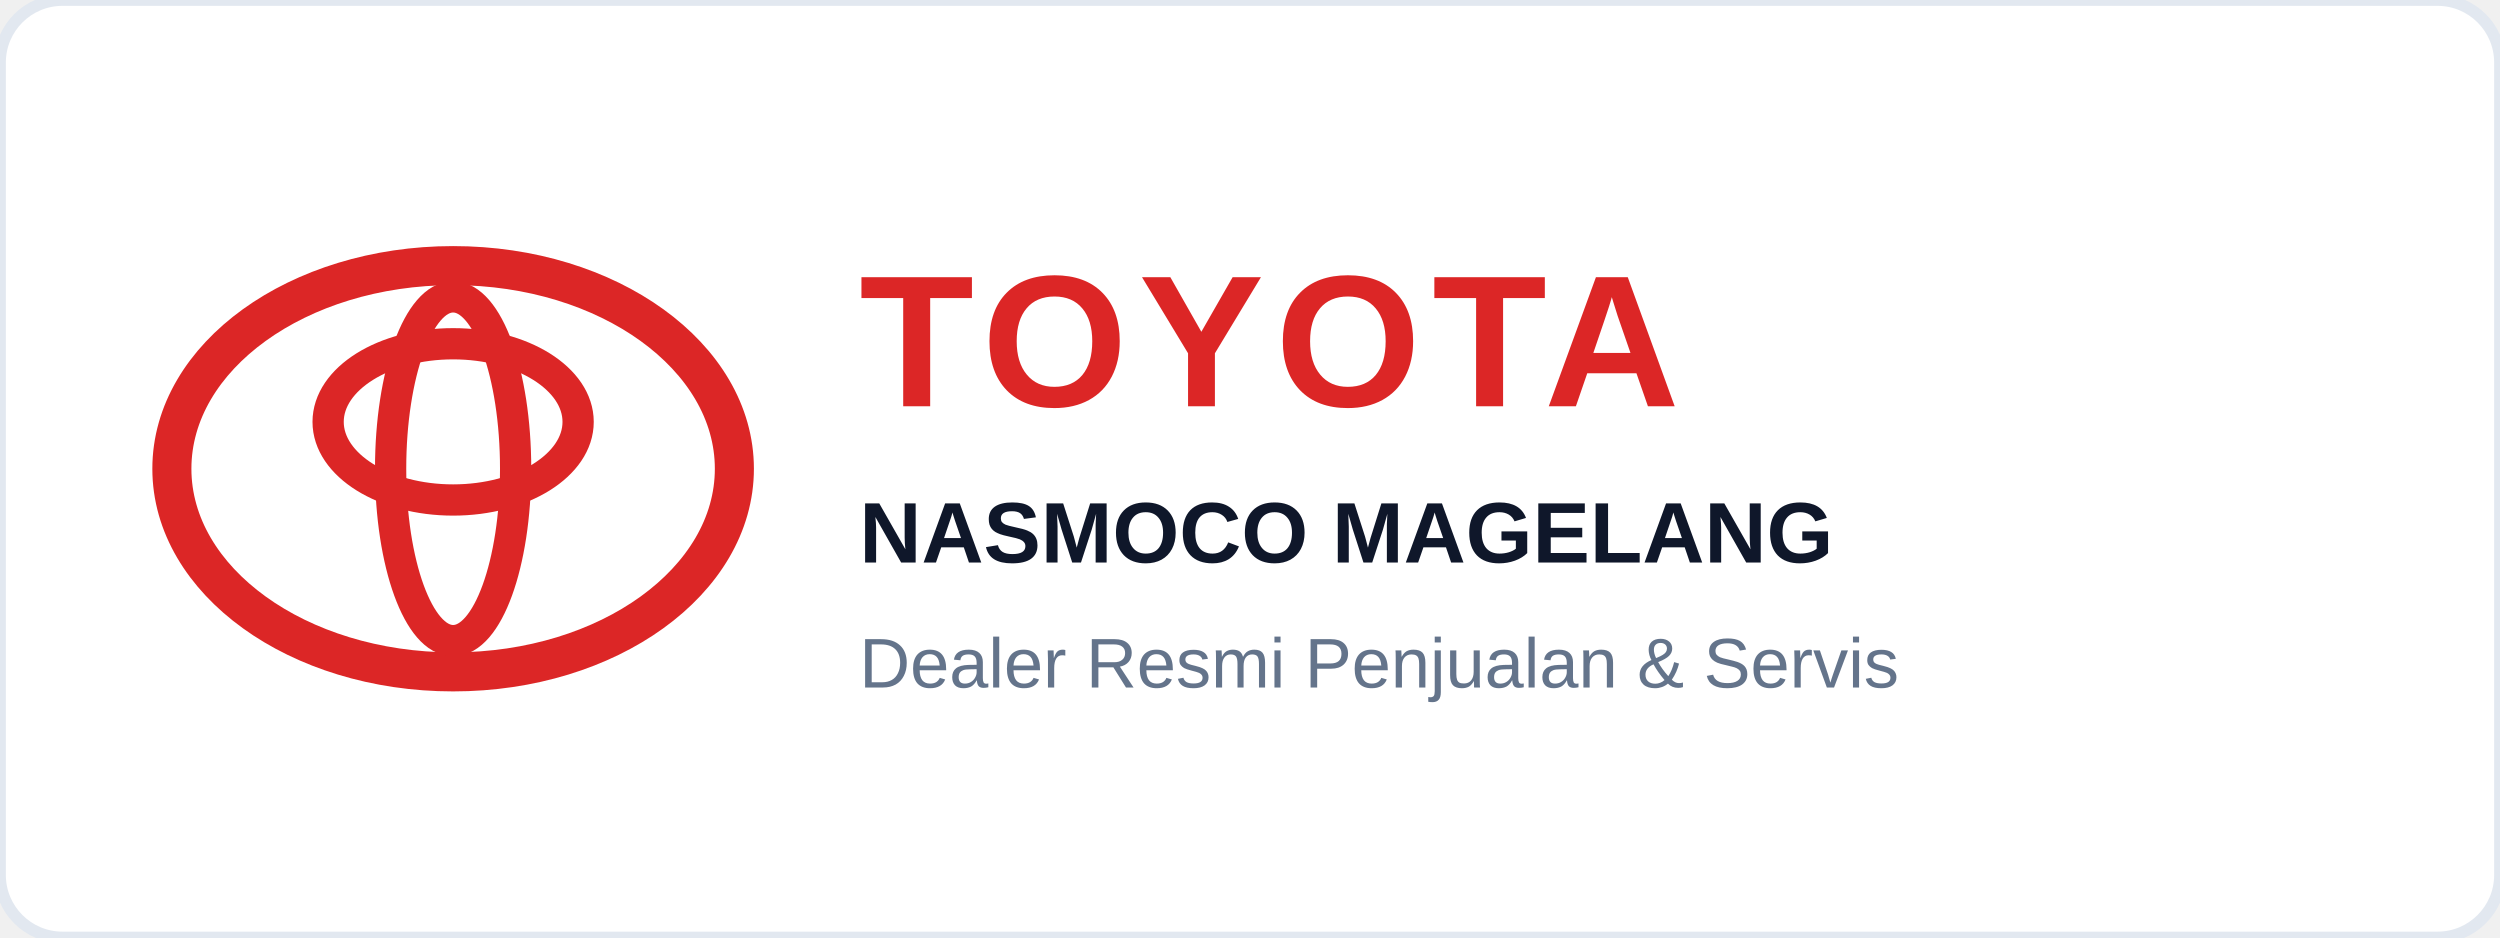
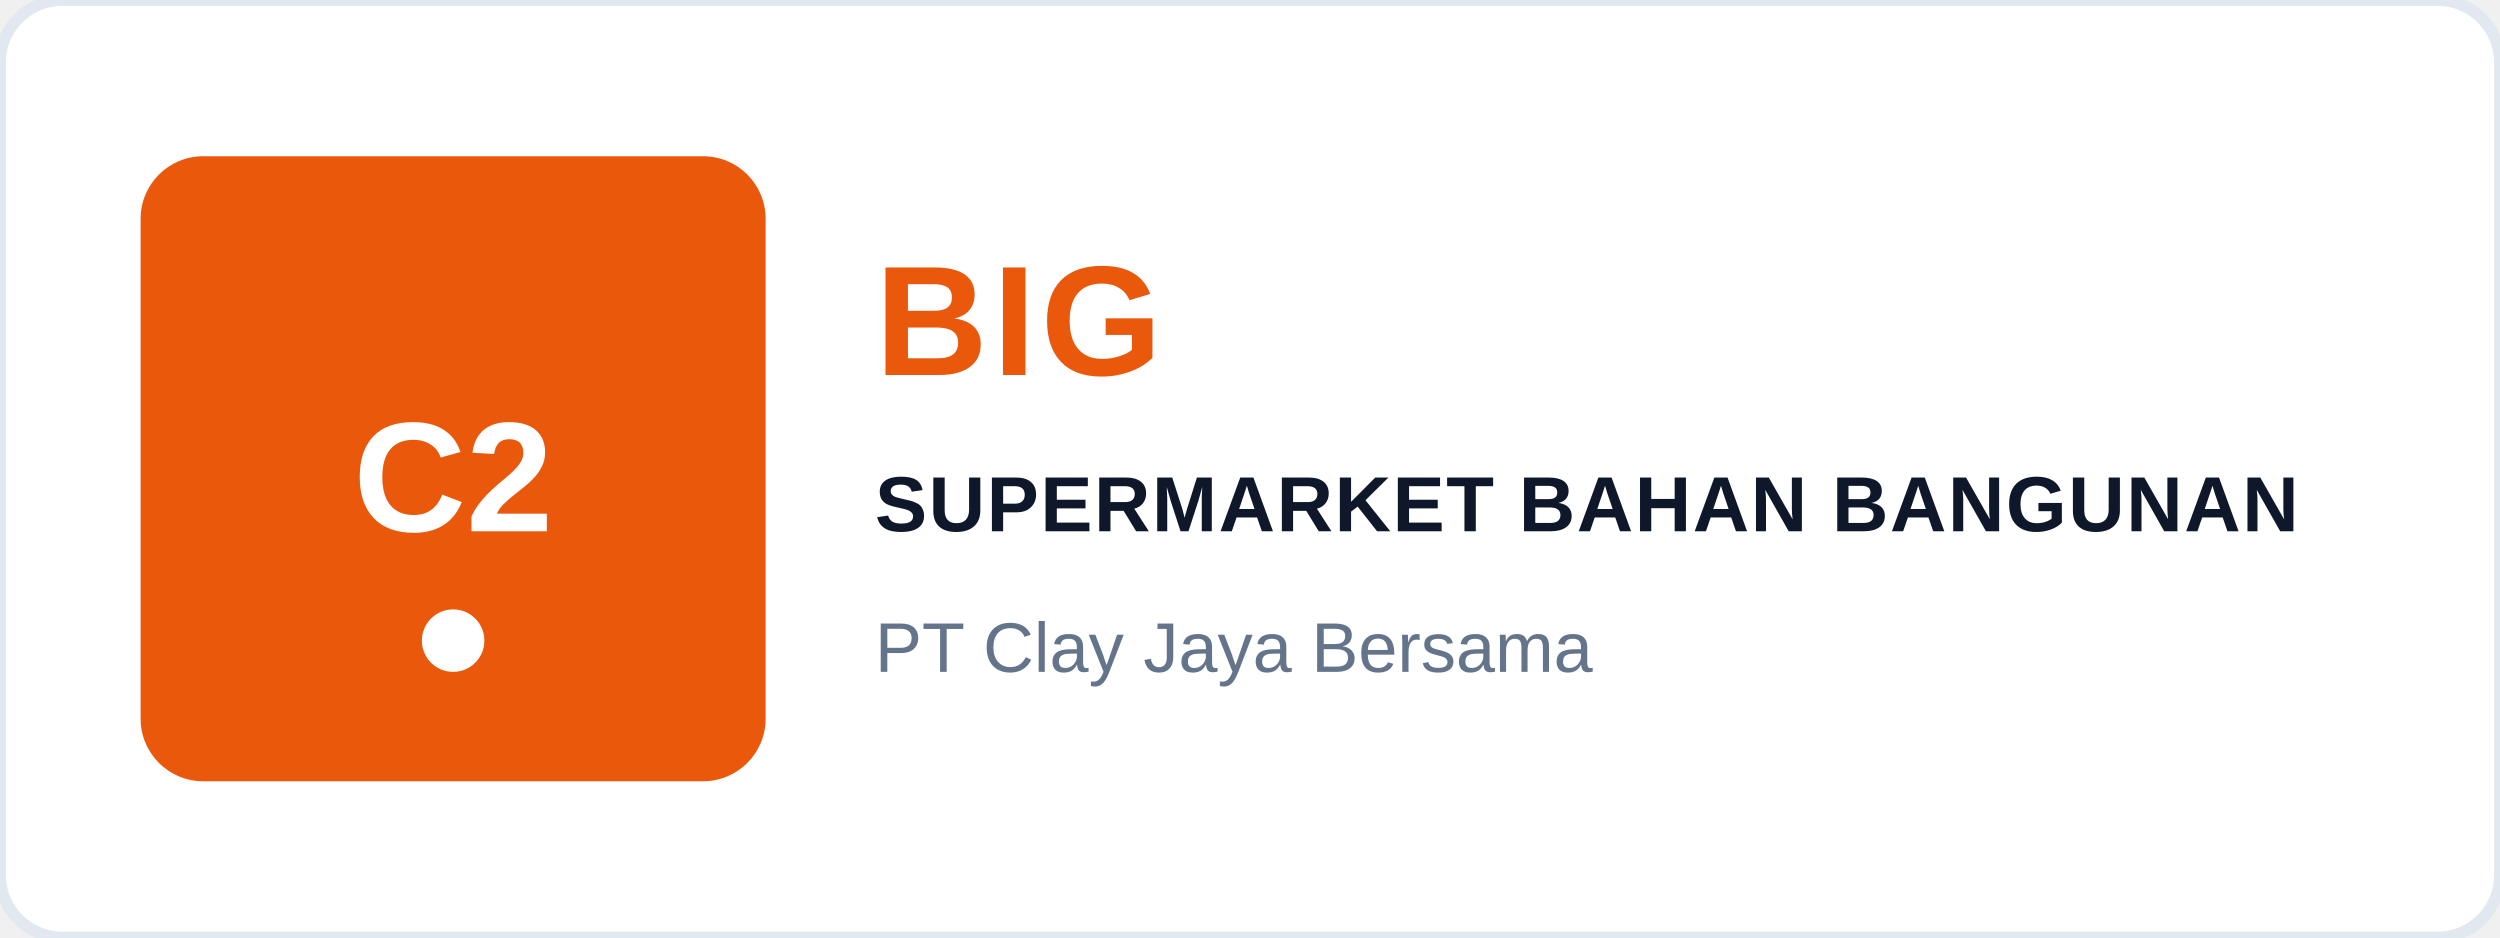
<svg xmlns="http://www.w3.org/2000/svg" viewBox="0 0 320 120" width="320" height="120">
  <rect width="320" height="120" rx="8" fill="#FFFFFF" stroke="#E2E8F0" stroke-width="1.5" />
-   <g transform="translate(20, 24)">
-     <ellipse cx="38" cy="36" rx="36" ry="26" fill="none" stroke="#DC2626" stroke-width="5" />
-     <ellipse cx="38" cy="30" rx="16" ry="10" fill="none" stroke="#DC2626" stroke-width="4" />
-     <ellipse cx="38" cy="36" rx="8" ry="22" fill="none" stroke="#DC2626" stroke-width="4" />
+   <g transform="translate(18, 20)">
+     <rect x="0" y="0" width="80" height="80" rx="8" fill="#EA580C" />
+     <text x="40" y="48" font-family="'Plus Jakarta Sans', Arial, sans-serif" font-size="20" font-weight="900" fill="#FFFFFF" text-anchor="middle">C2</text>
+     <circle cx="40" cy="62" r="4" fill="#FFFFFF" />
  </g>
-   <text x="110" y="52" font-family="'Plus Jakarta Sans', Arial, sans-serif" font-size="24" font-weight="900" fill="#DC2626" letter-spacing="0.06em">TOYOTA</text>
-   <text x="110" y="72" font-family="'Plus Jakarta Sans', Arial, sans-serif" font-size="11" font-weight="800" fill="#0F172A">NASMOCO MAGELANG</text>
-   <text x="110" y="88" font-family="'Plus Jakarta Sans', Arial, sans-serif" font-size="9" font-weight="500" fill="#64748B">Dealer Resmi Penjualan &amp; Servis</text>
+   <text x="112" y="48" font-family="'Plus Jakarta Sans', Arial, sans-serif" font-size="20" font-weight="900" fill="#EA580C" letter-spacing="0.03em">BIG</text>
+   <text x="112" y="68" font-family="'Plus Jakarta Sans', Arial, sans-serif" font-size="10" font-weight="700" fill="#0F172A" letter-spacing="0.02em">SUPERMARKET BAHAN BANGUNAN</text>
+   <text x="112" y="86" font-family="'Plus Jakarta Sans', Arial, sans-serif" font-size="9" font-weight="500" fill="#64748B">PT Clay Jaya Bersama</text>
</svg>
